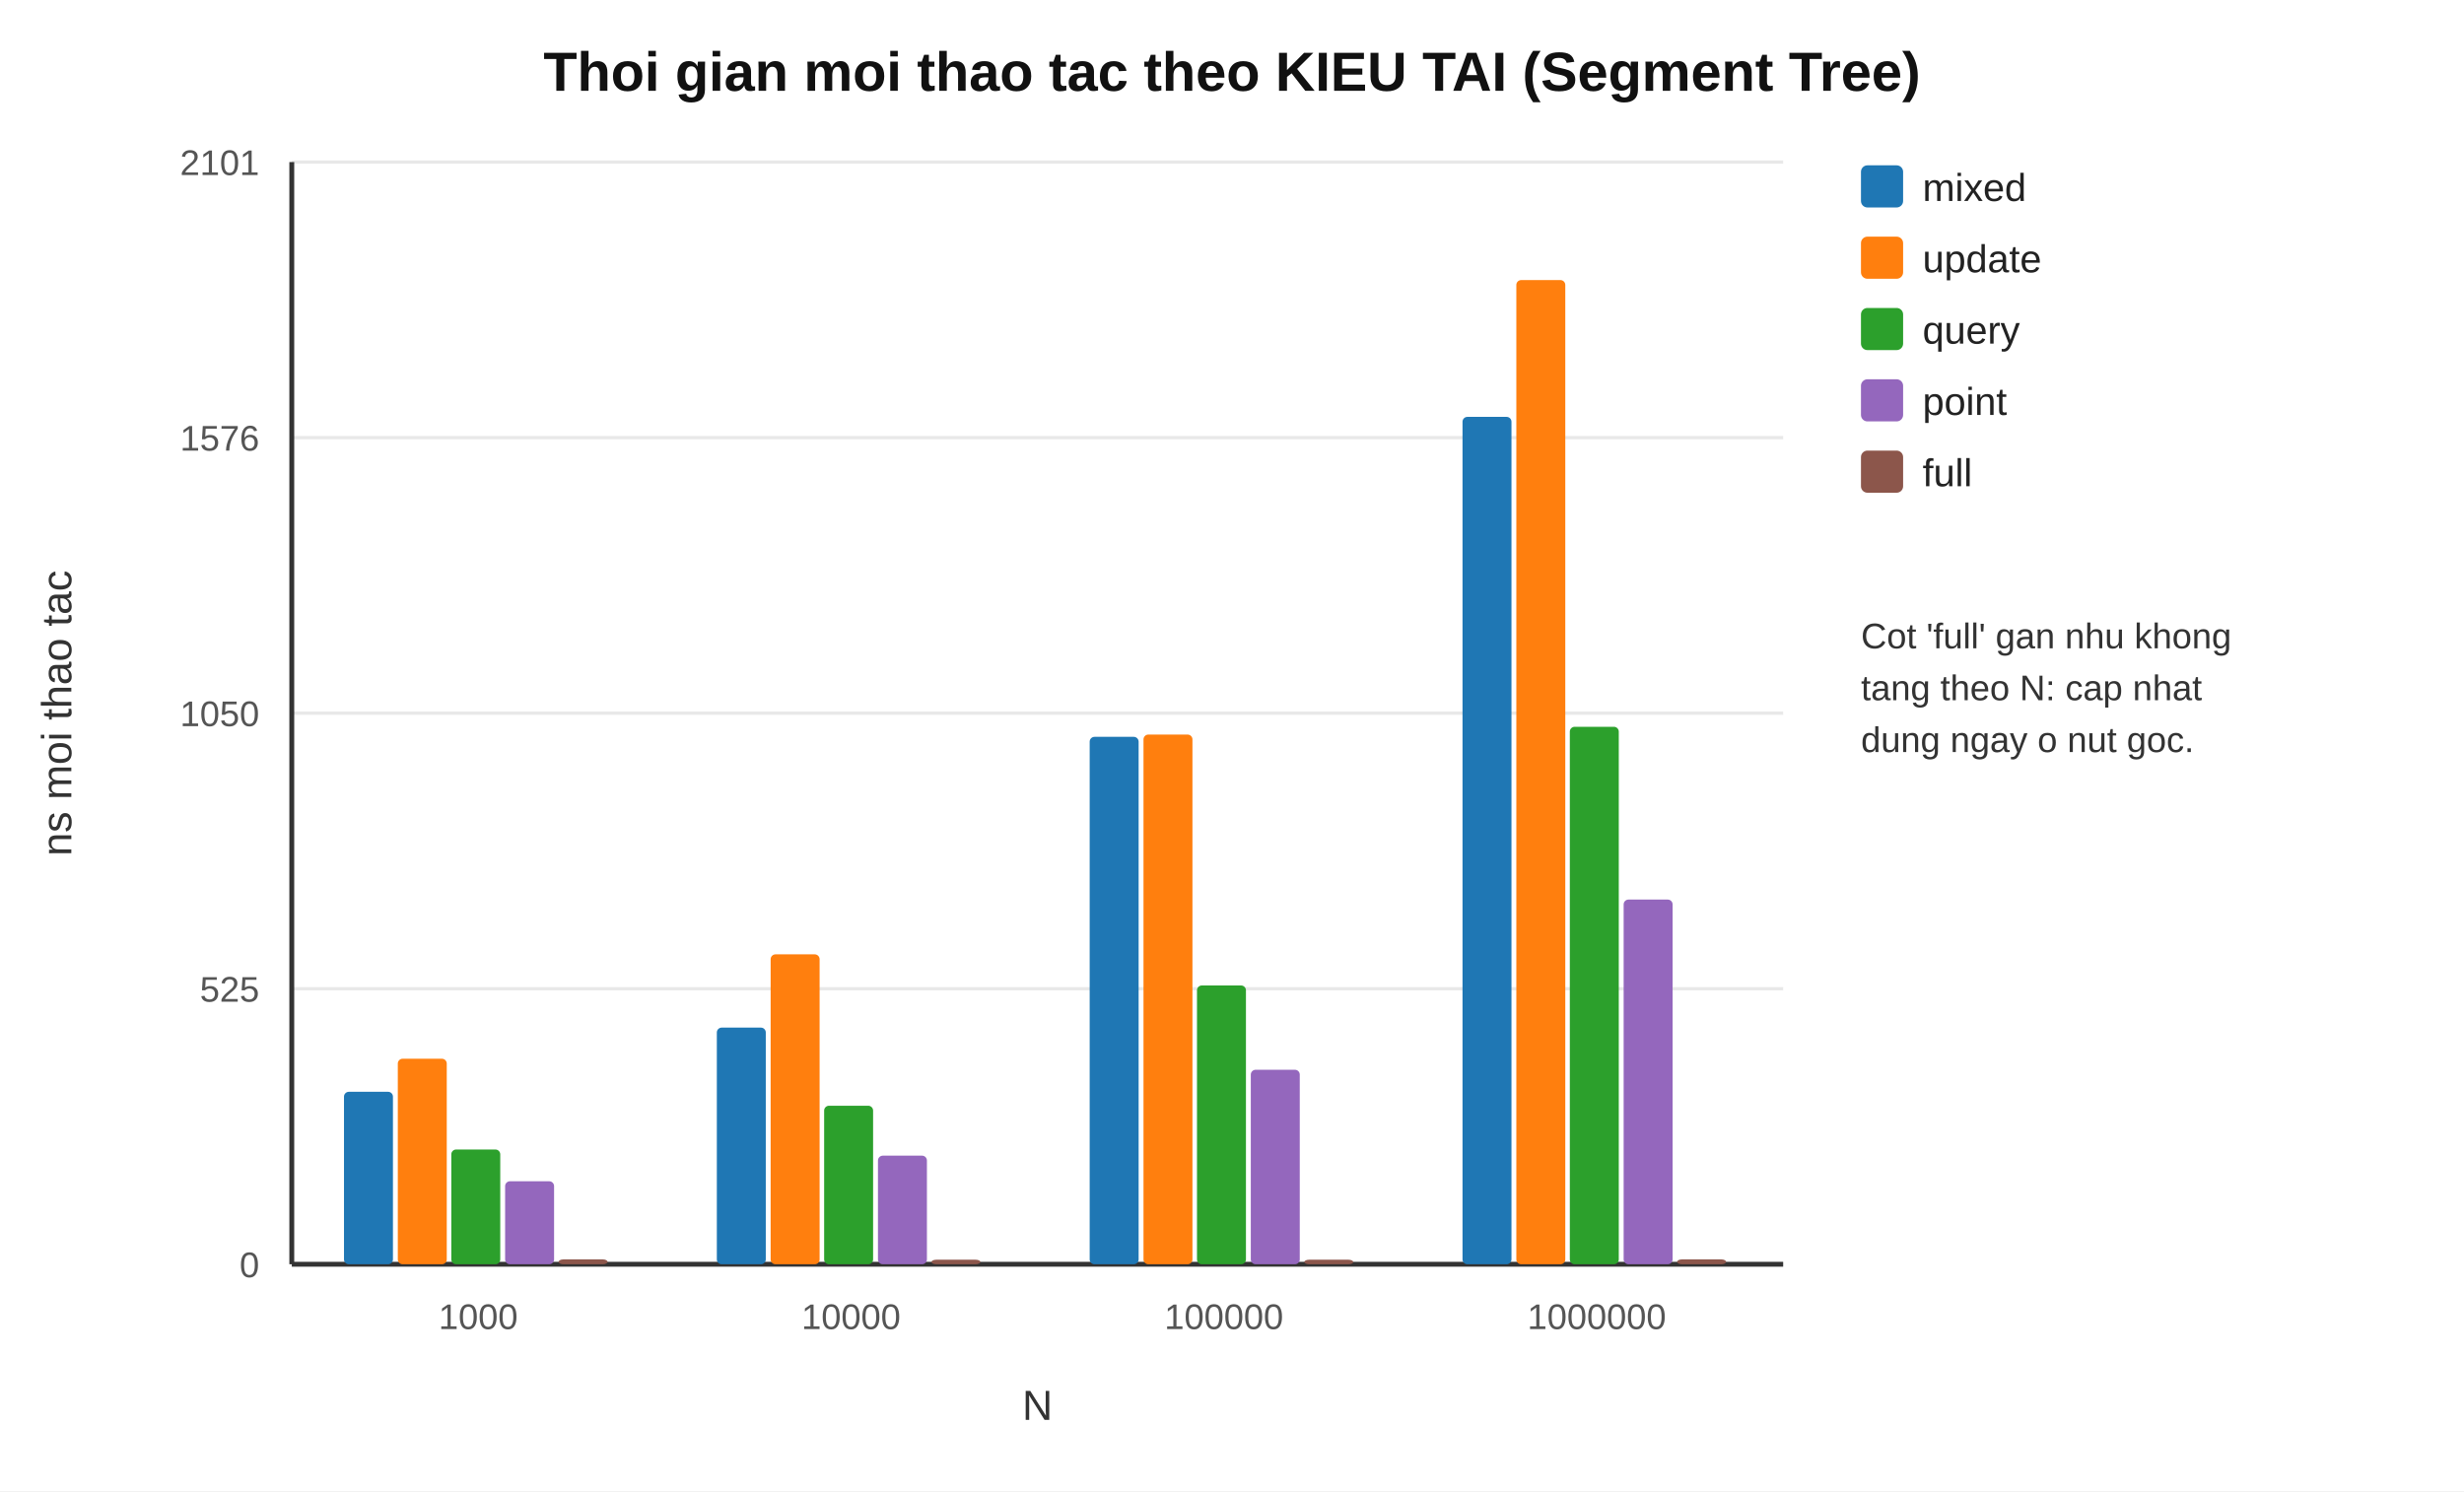
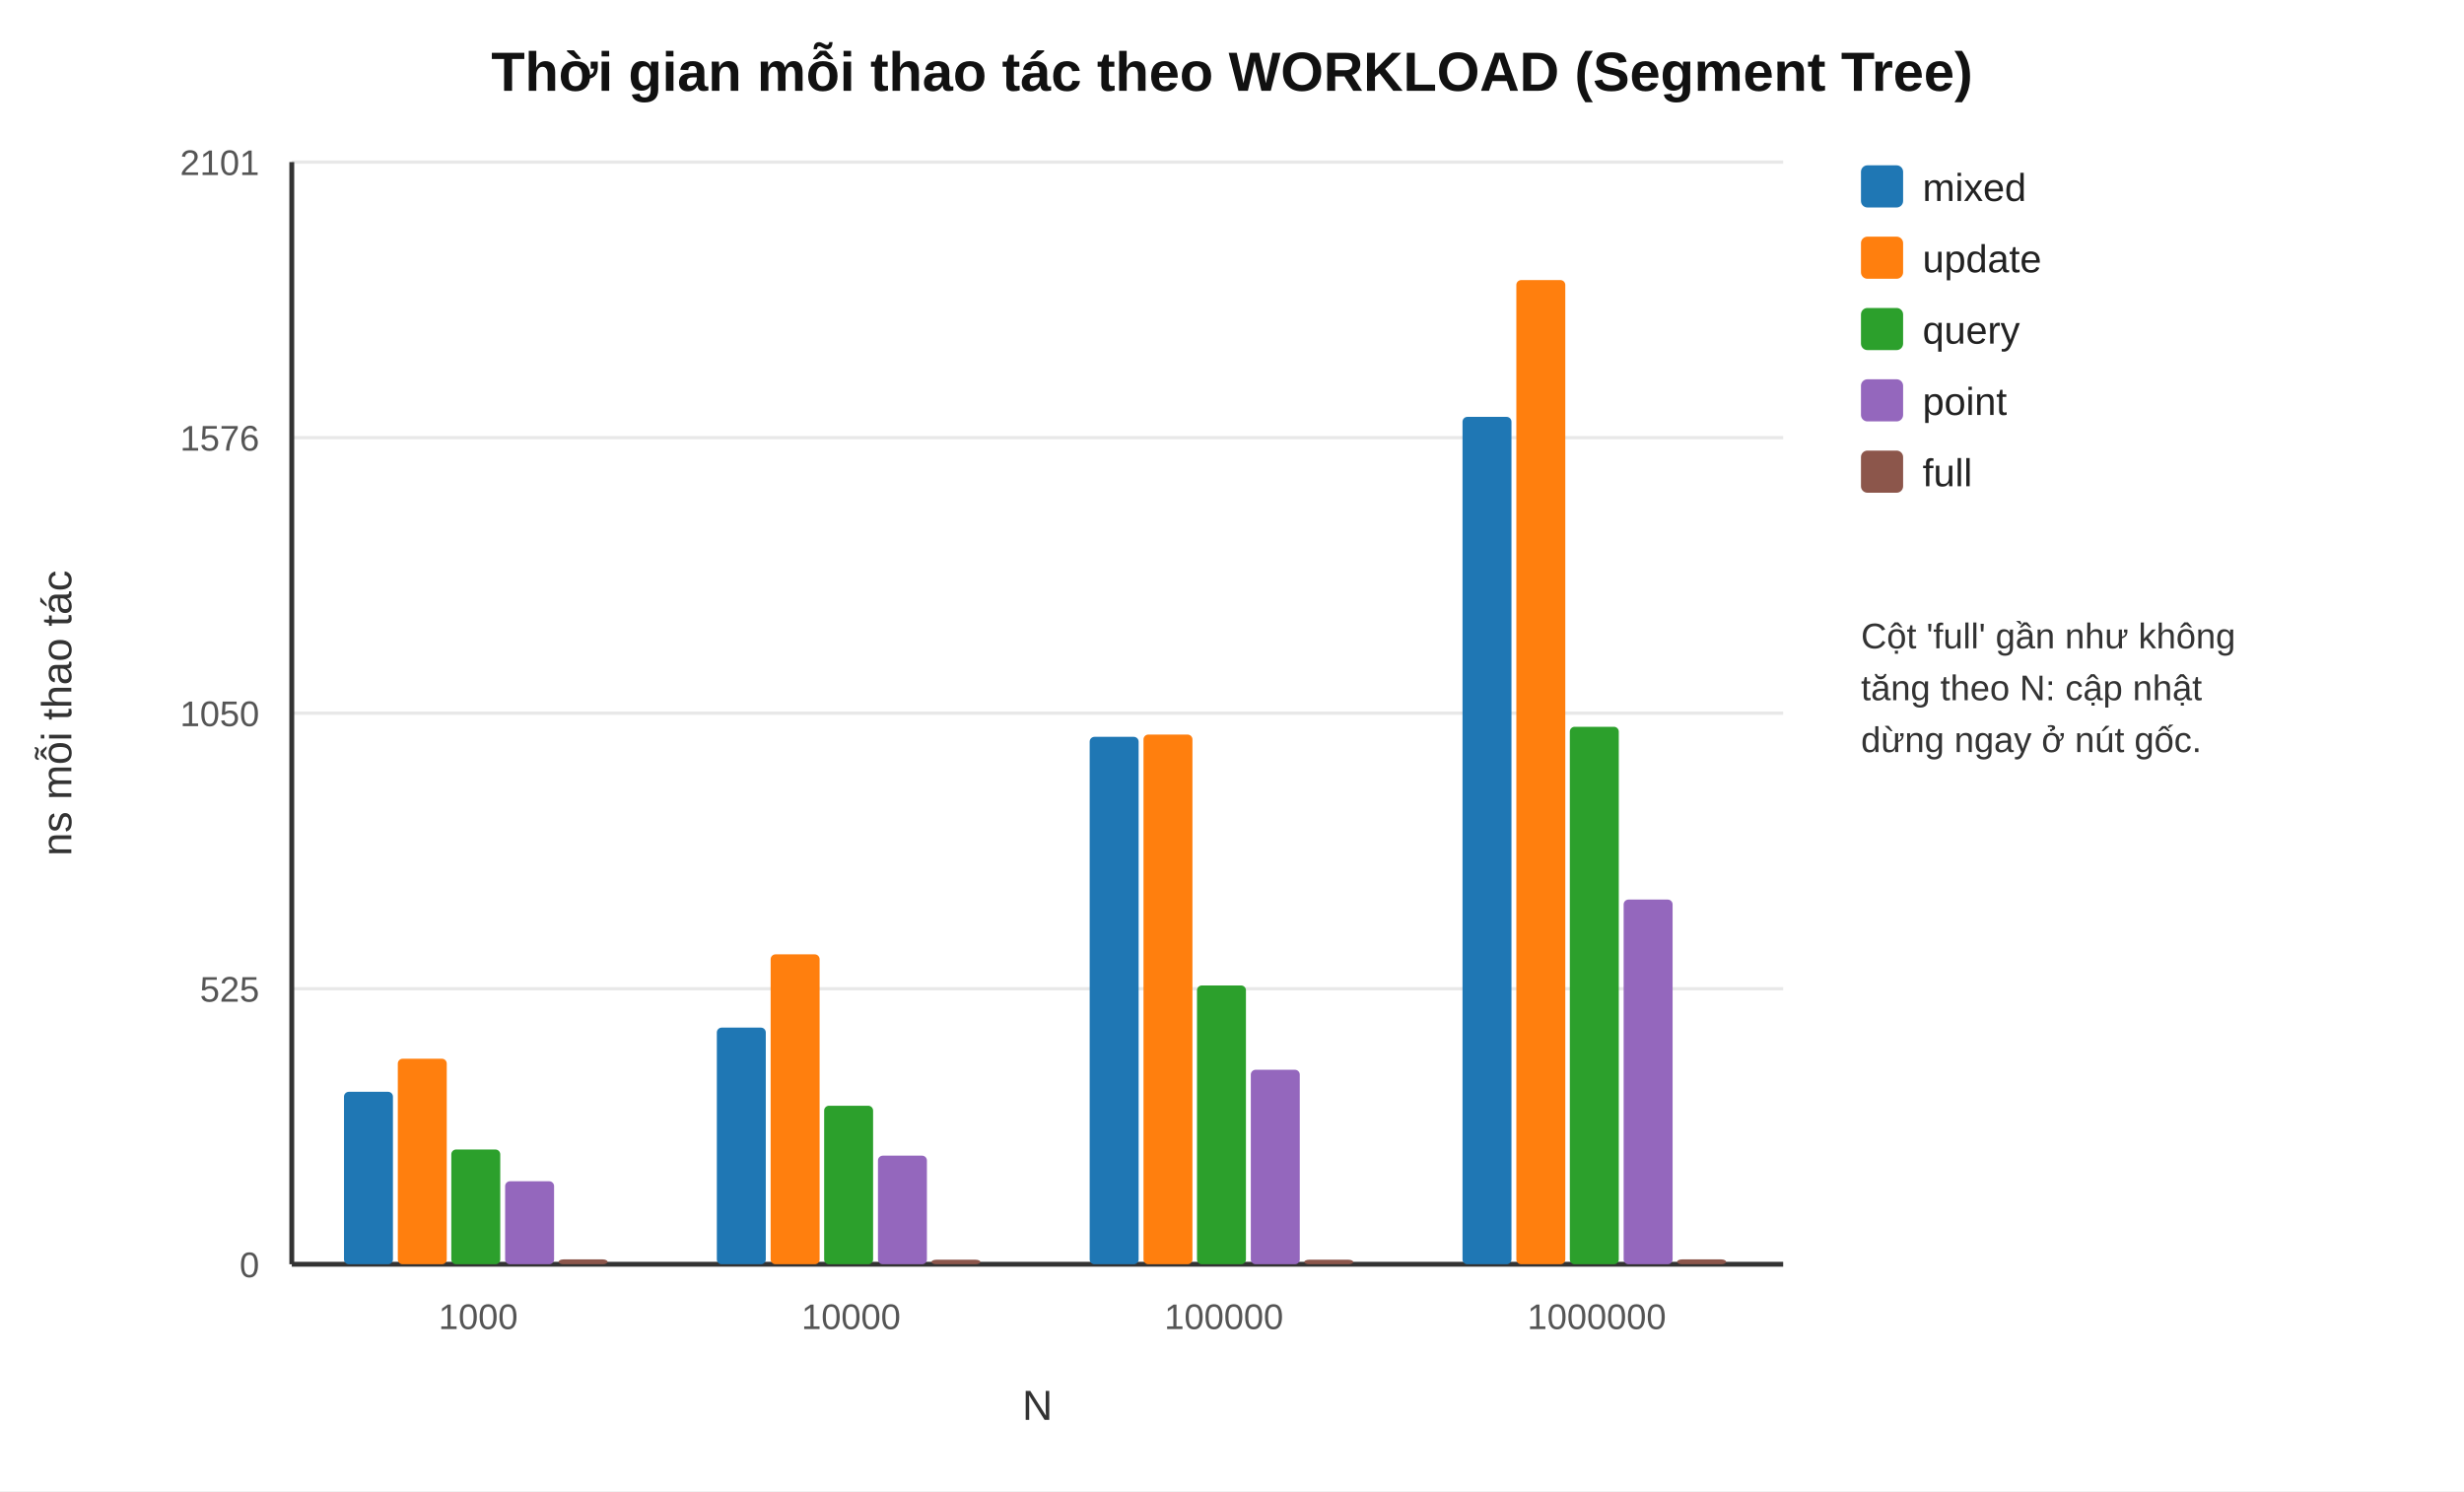
<svg xmlns="http://www.w3.org/2000/svg" width="760" height="460" viewBox="0 0 760 460" font-family="Segoe UI, Arial, sans-serif">
  <rect width="760" height="460" fill="#ffffff" />
-   <text x="380" y="28" text-anchor="middle" font-size="17" font-weight="600" fill="#111">Thoi gian moi thao tac theo KIEU TAI (Segment Tree)</text>
+   <text x="380" y="28" text-anchor="middle" font-size="17" font-weight="600" fill="#111">Thời gian mỗi thao tác theo WORKLOAD (Segment Tree)</text>
  <line x1="90" y1="390" x2="550" y2="390" stroke="#e8e8e8" />
  <text x="80" y="394" text-anchor="end" font-size="11" fill="#555">0</text>
  <line x1="90" y1="305" x2="550" y2="305" stroke="#e8e8e8" />
  <text x="80" y="309" text-anchor="end" font-size="11" fill="#555">525</text>
  <line x1="90" y1="220" x2="550" y2="220" stroke="#e8e8e8" />
  <text x="80" y="224" text-anchor="end" font-size="11" fill="#555">1050</text>
  <line x1="90" y1="135" x2="550" y2="135" stroke="#e8e8e8" />
  <text x="80" y="139" text-anchor="end" font-size="11" fill="#555">1576</text>
  <line x1="90" y1="50" x2="550" y2="50" stroke="#e8e8e8" />
  <text x="80" y="54" text-anchor="end" font-size="11" fill="#555">2101</text>
  <line x1="90" y1="50" x2="90" y2="390" stroke="#333" stroke-width="1.5" />
  <line x1="90" y1="390" x2="550" y2="390" stroke="#333" stroke-width="1.5" />
  <text x="320" y="438" text-anchor="middle" font-size="13" fill="#333">N</text>
-   <text x="22" y="220" text-anchor="middle" font-size="13" fill="#333" transform="rotate(-90 22 220)">ns moi thao tac</text>
+   <text x="22" y="220" text-anchor="middle" font-size="13" fill="#333" transform="rotate(-90 22 220)">ns mỗi thao tác</text>
  <rect x="106.1" y="336.8" width="15.1" height="53.2" fill="#1f77b4" rx="1.5" />
  <rect x="122.7" y="326.6" width="15.1" height="63.4" fill="#ff7f0e" rx="1.5" />
  <rect x="139.2" y="354.6" width="15.1" height="35.4" fill="#2ca02c" rx="1.5" />
  <rect x="155.8" y="364.4" width="15.1" height="25.6" fill="#9467bd" rx="1.5" />
  <rect x="172.3" y="388.5" width="15.1" height="1.5" fill="#8c564b" rx="1.5" />
  <text x="147.5" y="410" text-anchor="middle" font-size="11" fill="#555">1000</text>
  <rect x="221.1" y="317" width="15.1" height="73" fill="#1f77b4" rx="1.5" />
  <rect x="237.7" y="294.4" width="15.1" height="95.6" fill="#ff7f0e" rx="1.5" />
  <rect x="254.2" y="341.1" width="15.1" height="48.9" fill="#2ca02c" rx="1.5" />
  <rect x="270.8" y="356.5" width="15.1" height="33.5" fill="#9467bd" rx="1.5" />
  <rect x="287.3" y="388.6" width="15.1" height="1.4" fill="#8c564b" rx="1.5" />
  <text x="262.5" y="410" text-anchor="middle" font-size="11" fill="#555">10000</text>
  <rect x="336.1" y="227.3" width="15.1" height="162.7" fill="#1f77b4" rx="1.5" />
  <rect x="352.7" y="226.6" width="15.1" height="163.4" fill="#ff7f0e" rx="1.5" />
  <rect x="369.2" y="304" width="15.1" height="86" fill="#2ca02c" rx="1.5" />
  <rect x="385.8" y="330" width="15.1" height="60" fill="#9467bd" rx="1.5" />
  <rect x="402.3" y="388.6" width="15.1" height="1.4" fill="#8c564b" rx="1.5" />
  <text x="377.5" y="410" text-anchor="middle" font-size="11" fill="#555">100000</text>
  <rect x="451.1" y="128.6" width="15.1" height="261.4" fill="#1f77b4" rx="1.5" />
  <rect x="467.7" y="86.4" width="15.1" height="303.6" fill="#ff7f0e" rx="1.5" />
  <rect x="484.2" y="224.2" width="15.1" height="165.8" fill="#2ca02c" rx="1.5" />
  <rect x="500.8" y="277.5" width="15.1" height="112.5" fill="#9467bd" rx="1.5" />
  <rect x="517.3" y="388.5" width="15.1" height="1.5" fill="#8c564b" rx="1.5" />
  <text x="492.5" y="410" text-anchor="middle" font-size="11" fill="#555">1000000</text>
  <rect x="574" y="51" width="13" height="13" fill="#1f77b4" rx="2" />
  <text x="593" y="62" font-size="12" fill="#222">mixed</text>
  <rect x="574" y="73" width="13" height="13" fill="#ff7f0e" rx="2" />
  <text x="593" y="84" font-size="12" fill="#222">update</text>
  <rect x="574" y="95" width="13" height="13" fill="#2ca02c" rx="2" />
  <text x="593" y="106" font-size="12" fill="#222">query</text>
  <rect x="574" y="117" width="13" height="13" fill="#9467bd" rx="2" />
  <text x="593" y="128" font-size="12" fill="#222">point</text>
  <rect x="574" y="139" width="13" height="13" fill="#8c564b" rx="2" />
  <text x="593" y="150" font-size="12" fill="#222">full</text>
-   <text x="574" y="200" font-size="11" fill="#333">Cot 'full' gan nhu khong</text>
-   <text x="574" y="216" font-size="11" fill="#333">tang theo N: cap nhat</text>
-   <text x="574" y="232" font-size="11" fill="#333">dung ngay o nut goc.</text>
+   <text x="574" y="200" font-size="11" fill="#333">Cột 'full' gần như không</text>
+   <text x="574" y="216" font-size="11" fill="#333">tăng theo N: cập nhật</text>
+   <text x="574" y="232" font-size="11" fill="#333">dừng ngay ở nút gốc.</text>
</svg>
